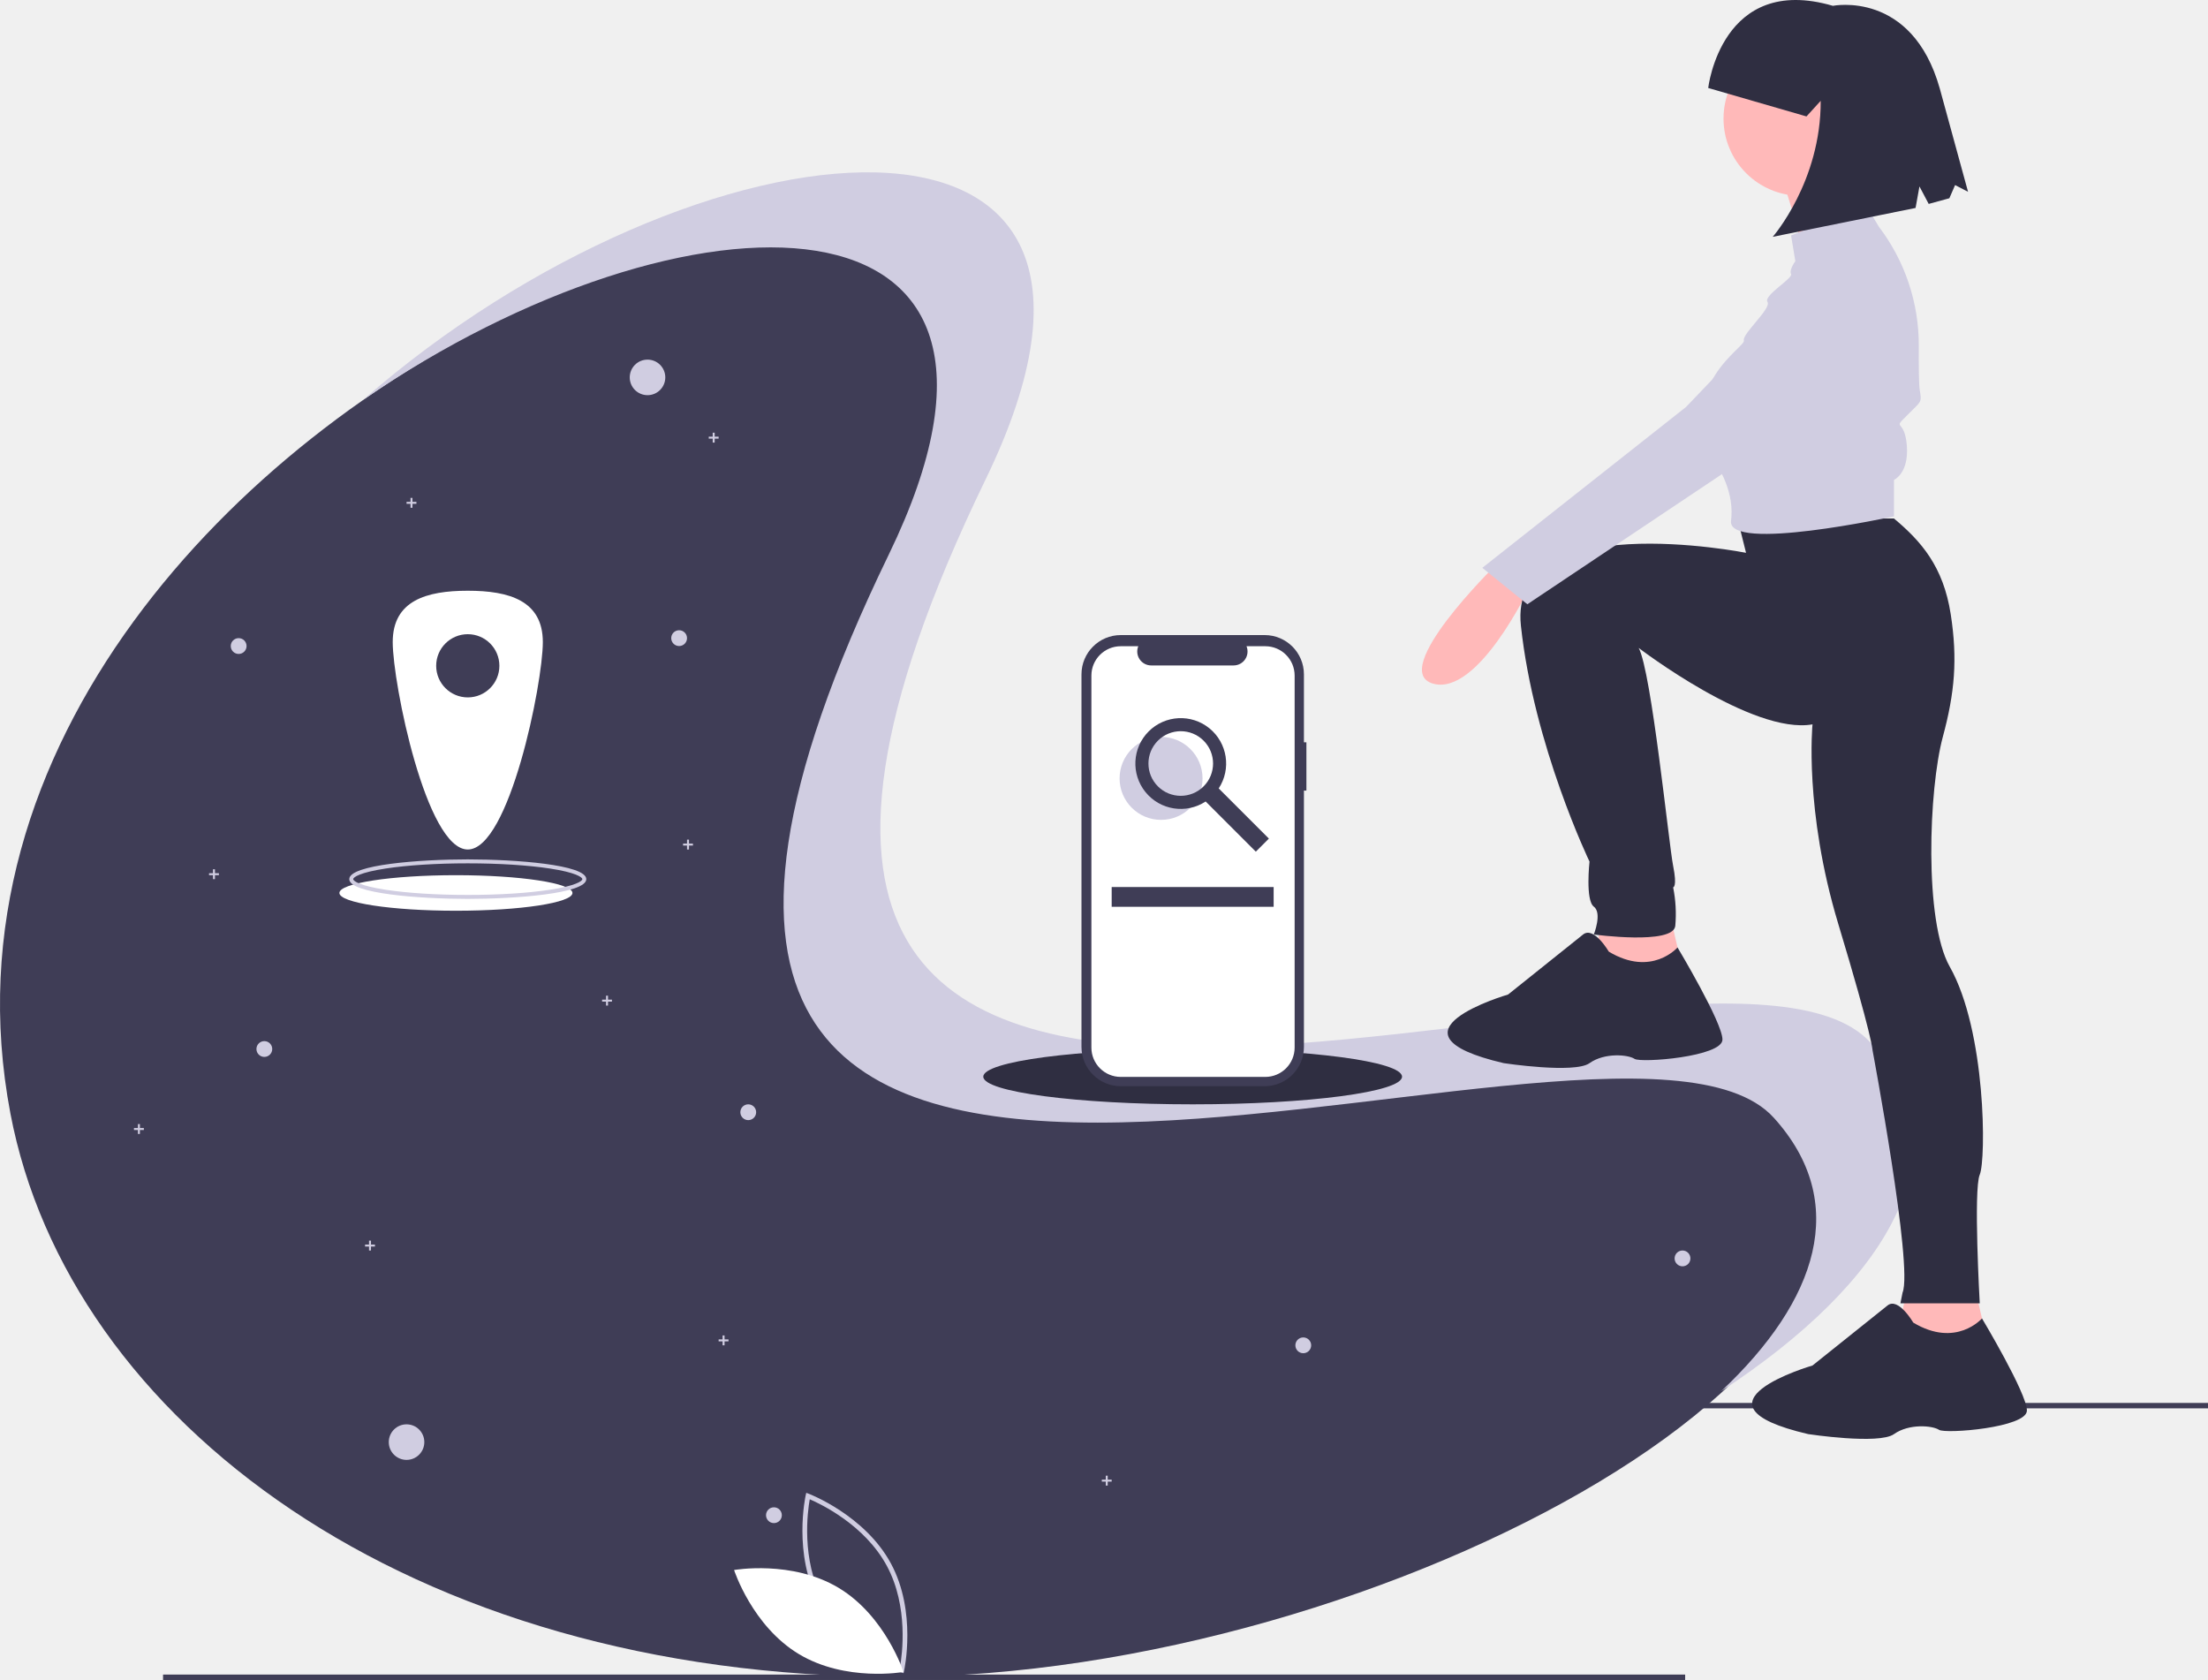
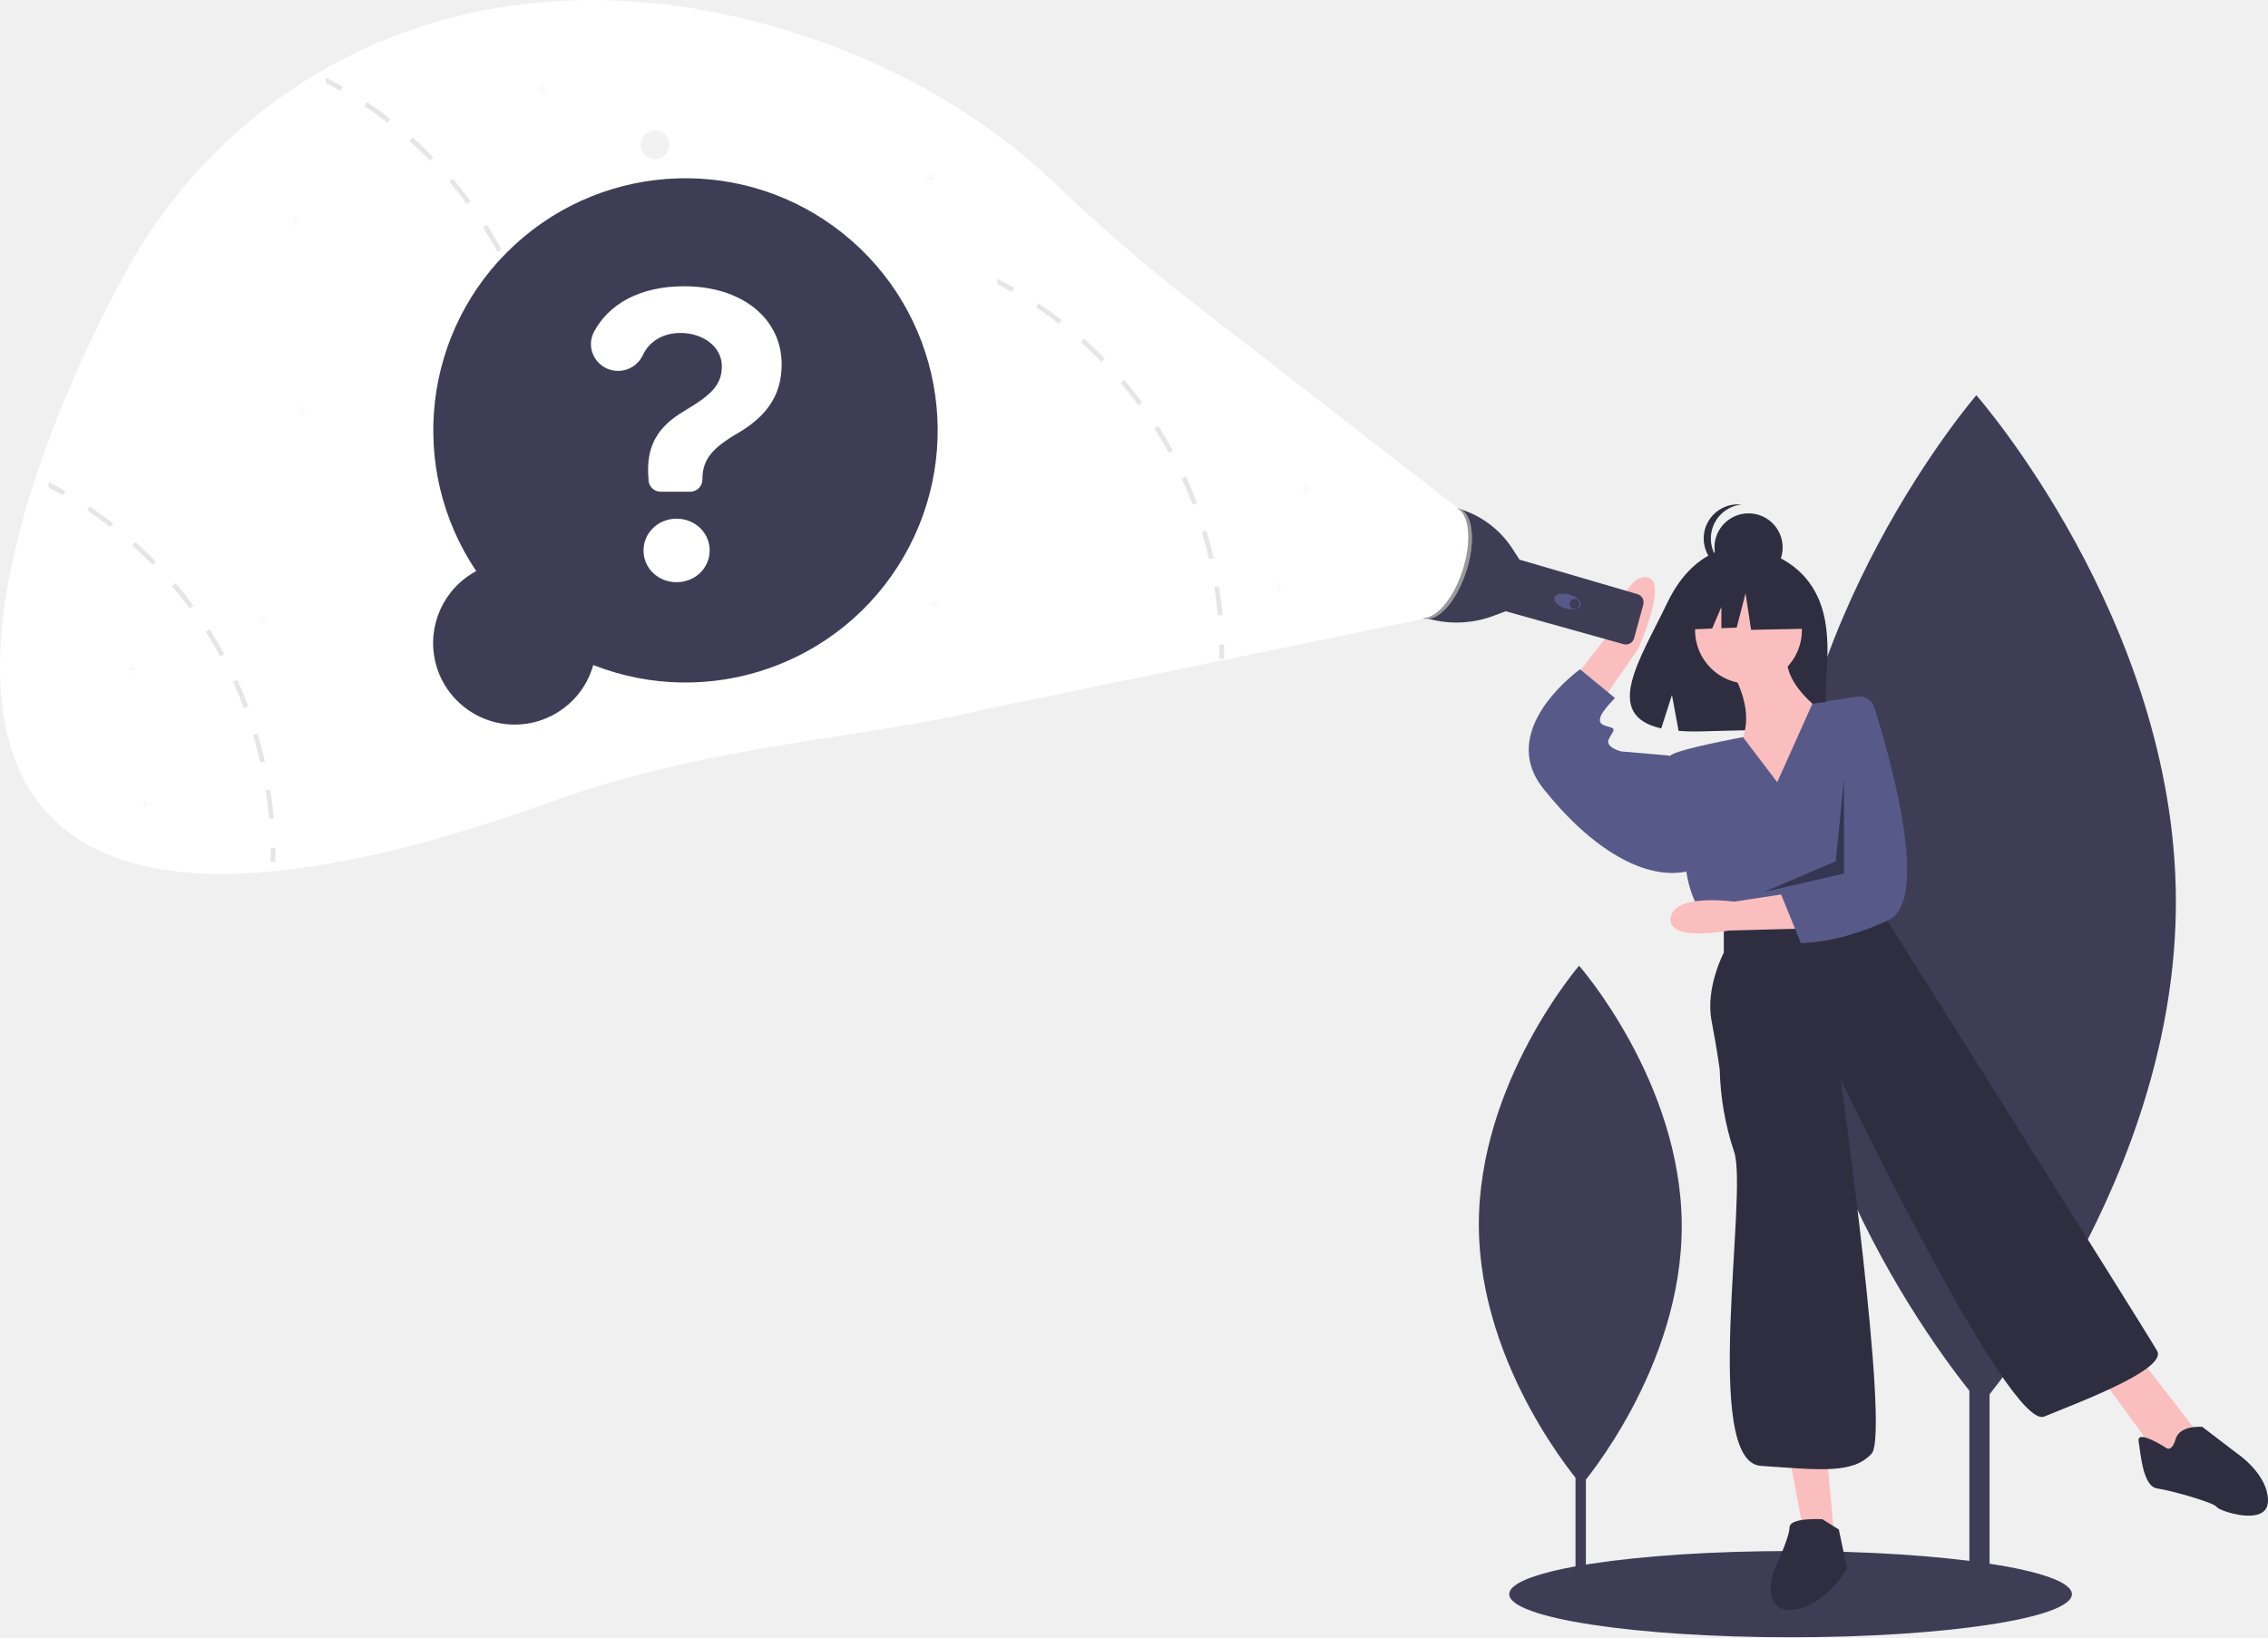
- <svg xmlns="http://www.w3.org/2000/svg" id="fc473563-838c-4b37-be93-34ef803eaab9" data-name="Layer 1" width="1132" height="861.221" viewBox="0 0 1132 861.221">
-   <rect x="351.647" y="719.19" width="780.353" height="2.782" fill="#3f3d56" />
-   <rect x="83.591" y="858.439" width="780.353" height="2.782" fill="#3f3d56" />
-   <path d="M946.773,590.177C1053.753,708.485,743.635,878.985,493.053,878.985S69.107,746.878,39.334,590.177C-32.856,210.23,654.411-31.262,493.053,301.369,257.855,786.217,862.524,497.007,946.773,590.177Z" transform="translate(-34 -19.38928)" fill="#3f3d56" />
-   <circle cx="331.97" cy="193.467" r="9.114" fill="#d0cde1" />
-   <circle cx="208.429" cy="739.276" r="9.114" fill="#d0cde1" />
-   <circle cx="348.173" cy="327.134" r="4.051" fill="#d0cde1" />
-   <circle cx="135.52" cy="537.762" r="4.051" fill="#d0cde1" />
-   <circle cx="668.165" cy="689.657" r="4.051" fill="#d0cde1" />
-   <circle cx="122.355" cy="331.185" r="4.051" fill="#d0cde1" />
-   <polygon points="368.425 223.846 366.4 223.846 366.4 221.82 365.387 221.82 365.387 223.846 363.362 223.846 363.362 224.858 365.387 224.858 365.387 226.884 366.4 226.884 366.4 224.858 368.425 224.858 368.425 223.846" fill="#d0cde1" />
-   <polygon points="213.492 257.263 211.467 257.263 211.467 255.237 210.454 255.237 210.454 257.263 208.429 257.263 208.429 258.275 210.454 258.275 210.454 260.3 211.467 260.3 211.467 258.275 213.492 258.275 213.492 257.263" fill="#d0cde1" />
-   <polygon points="112.229 447.638 110.204 447.638 110.204 445.612 109.191 445.612 109.191 447.638 107.166 447.638 107.166 448.65 109.191 448.65 109.191 450.676 110.204 450.676 110.204 448.65 112.229 448.65 112.229 447.638" fill="#d0cde1" />
-   <circle cx="396.779" cy="776.743" r="4.051" fill="#d0cde1" />
-   <circle cx="383.615" cy="570.166" r="4.051" fill="#d0cde1" />
-   <circle cx="862.59" cy="645.101" r="4.051" fill="#d0cde1" />
-   <polygon points="373.488 686.619 371.463 686.619 371.463 684.594 370.451 684.594 370.451 686.619 368.425 686.619 368.425 687.632 370.451 687.632 370.451 689.657 371.463 689.657 371.463 687.632 373.488 687.632 373.488 686.619" fill="#d0cde1" />
-   <polygon points="569.939 758.516 567.914 758.516 567.914 756.491 566.901 756.491 566.901 758.516 564.876 758.516 564.876 759.529 566.901 759.529 566.901 761.554 567.914 761.554 567.914 759.529 569.939 759.529 569.939 758.516" fill="#d0cde1" />
-   <polygon points="73.749 578.267 71.724 578.267 71.724 576.242 70.711 576.242 70.711 578.267 68.686 578.267 68.686 579.28 70.711 579.28 70.711 581.305 71.724 581.305 71.724 579.28 73.749 579.28 73.749 578.267" fill="#d0cde1" />
-   <polygon points="355.261 432.448 353.236 432.448 353.236 430.423 352.223 430.423 352.223 432.448 350.198 432.448 350.198 433.461 352.223 433.461 352.223 435.486 353.236 435.486 353.236 433.461 355.261 433.461 355.261 432.448" fill="#d0cde1" />
-   <polygon points="230.707 312.957 228.682 312.957 228.682 310.932 227.669 310.932 227.669 312.957 225.644 312.957 225.644 313.97 227.669 313.97 227.669 315.995 228.682 315.995 228.682 313.97 230.707 313.97 230.707 312.957" fill="#d0cde1" />
-   <polygon points="313.743 512.446 311.718 512.446 311.718 510.421 310.705 510.421 310.705 512.446 308.68 512.446 308.68 513.459 310.705 513.459 310.705 515.484 311.718 515.484 311.718 513.459 313.743 513.459 313.743 512.446" fill="#d0cde1" />
-   <polygon points="192.227 638.013 190.202 638.013 190.202 635.987 189.189 635.987 189.189 638.013 187.164 638.013 187.164 639.025 189.189 639.025 189.189 641.051 190.202 641.051 190.202 639.025 192.227 639.025 192.227 638.013" fill="#d0cde1" />
-   <ellipse cx="233.745" cy="457.764" rx="59.745" ry="9.114" fill="#ffffff" />
-   <path d="M273.821,480.191c-24.423,0-60.758-2.697-60.758-10.126s36.335-10.126,60.758-10.126,60.758,2.697,60.758,10.126S298.244,480.191,273.821,480.191Zm0-18.227c-15.909,0-30.859.943-42.094,2.658-13.162,2.007-16.639,4.438-16.639,5.443s3.477,3.435,16.639,5.443c11.235,1.715,26.184,2.658,42.094,2.658s30.859-.943,42.093-2.658c13.162-2.007,16.639-4.438,16.639-5.443s-3.477-3.435-16.639-5.443C304.679,462.907,289.73,461.964,273.821,461.964Z" transform="translate(-34 -19.38928)" fill="#d0cde1" />
-   <path d="M273.821,322.22c-21.252,0-38.48,5.077-38.48,26.328s17.228,106.326,38.48,106.326,38.48-85.075,38.48-106.326S295.073,322.22,273.821,322.22Zm0,54.682A16.202,16.202,0,1,1,290.023,360.7,16.202,16.202,0,0,1,273.821,376.903Z" transform="translate(-34 -19.38928)" fill="#ffffff" />
-   <path d="M993.033,553.93c-84.249-93.17-688.917,196.04-453.719-288.808C644.153,49,390.743,75.25,220.159,224.367,385.347,110.941,584.739,107.672,489.694,303.602,254.496,788.45,859.164,499.24,943.413,592.41c39.202,43.353,22.393,93.713-26.967,140.125C1001.286,676.929,1043.411,609.644,993.033,553.93Z" transform="translate(-34 -19.38928)" fill="#d0cde1" />
-   <path d="M497.218,877.134l-1.303-.488c-.286-.108-28.779-11.024-42.126-35.777-13.348-24.754-6.812-54.557-6.744-54.855l.308-1.357,1.302.488c.286.108,28.778,11.024,42.126,35.777,13.348,24.754,6.812,54.557,6.744,54.855Zm-41.291-37.417c11.284,20.928,33.8,31.656,39.505,34.105,1.085-6.114,4.486-30.84-6.788-51.748-11.273-20.906-33.798-31.65-39.505-34.105C448.053,794.087,444.653,818.81,455.927,839.717Z" transform="translate(-34 -19.38928)" fill="#d0cde1" />
-   <path d="M463.99,833.4c23.986,14.431,33.224,43.095,33.224,43.095s-29.652,5.267-53.638-9.164-33.224-43.095-33.224-43.095S440.003,818.969,463.99,833.4Z" transform="translate(-34 -19.38928)" fill="#ffffff" />
-   <path d="M800.551,309.375s-54.962,53.862-31.878,60.458S818.139,320.367,818.139,320.367Z" transform="translate(-34 -19.38928)" fill="#ffb9b9" />
-   <polygon points="821.513 471.359 814.917 502.137 864.383 504.336 856.688 471.359 821.513 471.359" fill="#ffb9b9" />
-   <polygon points="977.604 661.526 971.009 692.305 1020.474 694.503 1012.779 661.526 977.604 661.526" fill="#ffb9b9" />
-   <path d="M924.765,285.192l4.397,17.588S807.147,278.596,813.742,340.153s35.175,120.916,35.175,120.916-2.198,19.786,2.198,23.084,0,14.29,0,14.29,40.672,5.496,41.771-4.397a68.943,68.943,0,0,0-1.099-19.786s2.198,0,0-10.992S880.708,363.625,874.113,351.533c0,0,58.346,44.681,89.125,39.185,0,0-4.397,43.969,13.191,102.229s17.588,64.855,17.588,64.855,20.885,111.023,15.389,124.213l-1.099,5.496H1048.978s-3.298-58.259,0-65.954,3.298-73.649-15.389-106.626c-13.233-23.353-10.769-91.066-3.53-117.83,6.079-22.476,7.614-39.774,4.051-62.783-3.811-24.606-15.19-37.467-29.101-49.127Z" transform="translate(-34 -19.38928)" fill="#2f2e41" />
-   <circle cx="923.192" cy="60.795" r="39.572" fill="#ffb9b9" />
-   <path d="M946.749,108.215s12.092,35.175,10.992,41.771,35.175-13.191,35.175-13.191-14.29-35.175-9.893-45.069Z" transform="translate(-34 -19.38928)" fill="#ffb9b9" />
-   <path d="M990.719,124.703,952.245,140.093l2.198,13.191s-3.298,4.397-2.198,6.595-14.29,10.992-12.092,14.29-13.191,16.489-12.092,19.786S892.887,217.039,912.673,255.512c0,0,10.259,13.336,8.973,29.107q-.068.831-.179,1.671c-2.198,16.488,83.542-2.198,83.542-2.198v-18.687s7.695-3.298,6.595-17.588-7.695-7.695,0-15.389,7.695-6.595,6.595-13.191c-.439-2.634-.527-12.104-.475-22.53A100.024,100.024,0,0,0,997.314,135.696l0,0Z" transform="translate(-34 -19.38928)" fill="#d0cde1" />
-   <path d="M969.833,153.283,898.383,228.031l-104.427,82.443,23.084,18.687,192.366-128.61S1025.894,130.2,969.833,153.283Z" transform="translate(-34 -19.38928)" fill="#d0cde1" />
-   <path d="M858.811,507.237s-7.695-13.191-13.191-8.794l-38.473,30.779s-68.152,19.786-2.198,35.175c0,0,36.275,5.496,43.969,0s19.786-4.397,23.084-2.198,45.069-1.099,45.069-9.893-23.038-47.227-23.038-47.227S880.795,520.428,858.811,507.237Z" transform="translate(-34 -19.38928)" fill="#2f2e41" />
-   <path d="M1014.902,697.404s-7.695-13.191-13.191-8.794L963.238,719.389s-68.152,19.786-2.198,35.175c0,0,36.275,5.496,43.969,0s19.786-4.397,23.084-2.198,45.069-1.099,45.069-9.893-23.038-47.227-23.038-47.227S1036.886,710.595,1014.902,697.404Z" transform="translate(-34 -19.38928)" fill="#2f2e41" />
-   <path d="M909.768,64.491s6.691-58.816,63.917-42.116c0,0,40.484-8.234,54.783,42.328l14.513,53.011-6.643-3.452-2.936,6.759-10.602,2.903-4.733-8.961-1.994,11.031L942.853,140.795S967.615,112.503,967.439,71.066L960.146,79.076Z" transform="translate(-34 -19.38928)" fill="#2f2e41" />
-   <ellipse cx="611.457" cy="551.939" rx="107.339" ry="14.177" fill="#2f2e41" />
-   <path d="M703.771,399.907H702.5V365.097a20.147,20.147,0,0,0-20.147-20.147h-73.751a20.147,20.147,0,0,0-20.147,20.147v190.973a20.147,20.147,0,0,0,20.147,20.147h73.751A20.147,20.147,0,0,0,702.5,556.07V424.686h1.271Z" transform="translate(-34 -19.38928)" fill="#3f3d56" />
-   <path d="M682.689,350.668h-9.627a7.148,7.148,0,0,1-6.618,9.848H624.193a7.148,7.148,0,0,1-6.618-9.848h-8.992a15.046,15.046,0,0,0-15.046,15.046V556.406a15.046,15.046,0,0,0,15.046,15.046H682.689a15.046,15.046,0,0,0,15.046-15.046V365.713A15.046,15.046,0,0,0,682.689,350.668Z" transform="translate(-34 -19.38928)" fill="#ffffff" />
-   <circle cx="595.255" cy="399.031" r="21.265" fill="#d0cde1" />
-   <path d="M684.532,449.282l-25.722-25.722a23.271,23.271,0,1,0-6.694,6.694L677.838,455.976Zm-56.896-26.775a16.566,16.566,0,1,1,23.428,0A16.566,16.566,0,0,1,627.635,422.507Z" transform="translate(-34 -19.38928)" fill="#3f3d56" />
-   <rect x="569.939" y="454.726" width="83.036" height="10.126" fill="#3f3d56" />
+ <svg xmlns="http://www.w3.org/2000/svg" id="b7da5827-4560-4d63-9360-f6e9beb837fe" data-name="Layer 1" width="1104.469" height="797.515" viewBox="0 0 1104.469 797.515">
+   <rect x="959.049" y="388.464" width="9.832" height="388.345" fill="#3f3d56" />
+   <path d="M1107.38,489.196c.626,135.795-94.913,246.321-94.913,246.321s-96.553-109.641-97.179-245.435,94.913-246.321,94.913-246.321S1106.754,353.401,1107.38,489.196Z" transform="translate(-47.76569 -51.24247)" fill="#3f3d56" />
+   <rect x="767.244" y="571.186" width="5.057" height="199.735" fill="#3f3d56" />
+   <path d="M866.733,647.882c.322,69.842-48.816,126.689-48.816,126.689s-49.66-56.391-49.982-126.233,48.816-126.689,48.816-126.689S866.411,578.04,866.733,647.882Z" transform="translate(-47.76569 -51.24247)" fill="#3f3d56" />
+   <ellipse cx="871.969" cy="776.515" rx="137" ry="21" fill="#3f3d56" />
+   <path d="M931.034,338.324c-11.607-19.612-34.57-20.526-34.57-20.526s-22.376-2.861-36.731,27.008c-13.379,27.841-31.845,54.722-2.973,61.239l5.215-16.232,3.23,17.44a112.967,112.967,0,0,0,12.353.211c30.92-.998,60.366.292,59.418-10.803C935.715,381.911,942.202,357.194,931.034,338.324Z" transform="translate(-47.76569 -51.24247)" fill="#2f2e41" />
+   <path d="M889.234,375.258s15,21,6,38,21,35,21,35l22-48s-26-17-19-33Z" transform="translate(-47.76569 -51.24247)" fill="#fbbebe" />
+   <circle cx="851.469" cy="307.015" r="26" fill="#fbbebe" />
+   <path d="M809.255,388.313l21.728-28.034s7.651-29.385,18.731-27.895-4.377,35.24-4.377,35.24l-21.589,31.031Z" transform="translate(-47.76569 -51.24247)" fill="#fbbebe" />
+   <polygon points="871.469 710.015 878.469 747.015 893.469 751.015 889.469 707.015 871.469 710.015" fill="#fbbebe" />
+   <polygon points="1022.469 670.015 1049.469 707.015 1060.469 712.015 1069.469 697.015 1042.469 662.015 1022.469 670.015" fill="#fbbebe" />
+   <path d="M913.234,432.258l-16.681-21.959s-32.319,5.959-35.319,8.959,8,58,8,58,2,15,11,23l9,6,74-15,2.782-32.926a86.41,86.41,0,0,0-22.782-66.074l0,0-12.876,1.76Z" transform="translate(-47.76569 -51.24247)" fill="#575a89" />
+   <path d="M865.234,421.258l-5-2-23-2s-8-2-6-6,4-5,0-6-5-2-4-5,7-9,7-9l-17-14s-.92.651-2.407,1.855c-8.44,6.834-35.147,31.489-15.593,56.145,23,29,50,46,72,40Z" transform="translate(-47.76569 -51.24247)" fill="#575a89" />
+   <path d="M887.234,501.258v14s-9,17-6,33,4,24,4,24a136.533,136.533,0,0,0,7,40c7,20-16,151,13,153s45,4,54-6-15-182-15-182,82,171,99,164,60-23,55-32-131-209-131-209l-4-9Z" transform="translate(-47.76569 -51.24247)" fill="#2f2e41" />
+   <path d="M935.234,791.258s-16-1-16,4-8,22-8,22-6,20,10,18,26-20,26-20l-4-19Z" transform="translate(-47.76569 -51.24247)" fill="#2f2e41" />
+   <path d="M1102.234,756.258s-14-9-13-3,2,22,9,23,28,7,29,9,25,10,25-3-15-23-15-23l-17-13s-11-1-13,6S1102.234,756.258,1102.234,756.258Z" transform="translate(-47.76569 -51.24247)" fill="#2f2e41" />
+   <circle cx="851.508" cy="266.654" r="16.604" fill="#2f2e41" />
+   <path d="M880.922,313.528a16.604,16.604,0,0,1,14.856-16.51,16.772,16.772,0,0,0-1.748-.093,16.604,16.604,0,1,0,0,33.208,16.772,16.772,0,0,0,1.748-.093A16.604,16.604,0,0,1,880.922,313.528Z" transform="translate(-47.76569 -51.24247)" fill="#2f2e41" />
+   <polygon points="878.136 285.191 855.45 273.307 824.12 278.169 817.638 306.797 833.774 306.176 838.282 295.659 838.282 306.003 845.727 305.717 850.048 288.972 852.749 306.797 879.217 306.257 878.136 285.191" fill="#2f2e41" />
+   <path d="M924.544,503.574l-34.987.946s-29.854,5.809-28.179-6.241,30.799-7.835,30.799-7.835l31.88-4.863Z" transform="translate(-47.76569 -51.24247)" fill="#fbbebe" />
+   <path d="M952.226,390.562a7.467,7.467,0,0,1,8.236,5.128c6.849,21.584,27.951,93.813,6.985,103.723-24.694,11.672-42.714,11.158-42.714,11.158l-9.645-23.748,8.781-8.24,9.374-60.275,4.492-25.55Z" transform="translate(-47.76569 -51.24247)" fill="#575a89" />
+   <polygon points="897.969 379.515 893.969 419.515 858.969 434.515 897.969 425.515 897.969 379.515" opacity="0.4" />
+   <path d="M756.98,298.705h0a46.84,46.84,0,0,1,27.352,19.87l3.271,5.066.165.21L845.153,340.641a4.183,4.183,0,0,1,2.861,5.115l-4.455,16.335a4.183,4.183,0,0,1-5.161,2.928l-57.4-16.044-.001.002-5.765,2.179a51.515,51.515,0,0,1-33.122,1.126h0Z" transform="translate(-47.76569 -51.24247)" fill="#3f3d56" />
+   <ellipse cx="811.107" cy="344.233" rx="3.504" ry="6.57" transform="translate(205.1751 974.7836) rotate(-73.69006)" fill="#575a89" />
+   <circle cx="766.716" cy="294.14" r="2.409" fill="#3f3d56" />
+   <ellipse cx="749.694" cy="325.728" rx="28.09" ry="12.703" transform="translate(160.8404 887.1541) rotate(-72.0342)" fill="#ffffff" />
+   <path d="M759.994,329.124c4.611-14.22,3.357-27.472-2.711-30.355a5.891,5.891,0,0,1,1.076.238c6.673,2.164,8.204,15.881,3.419,30.639s-14.074,24.967-20.748,22.803a5.863,5.863,0,0,1-.708-.284C746.886,353,755.461,343.104,759.994,329.124Z" transform="translate(-47.76569 -51.24247)" opacity="0.4" />
+   <path d="M757.734,298.758,627.497,197.732a861.922,861.922,0,0,1-66.215-57.386C524.156,104.959,473.758,76.666,415.08,61.602,272.519,25.005,159.582,89.897,108.214,185.181c-78.495,145.604-138.65,381.879,209.394,256.11,76.117-27.506,153.165-30.429,211.586-44.918l211.54-43.616Z" transform="translate(-47.76569 -51.24247)" fill="#ffffff" />
+   <circle cx="318.969" cy="70.515" r="7" fill="#f2f2f2" />
+   <polygon points="454.949 86.695 453.127 86.695 453.127 84.873 452.771 84.873 452.771 86.695 450.949 86.695 450.949 87.051 452.771 87.051 452.771 88.873 453.127 88.873 453.127 87.051 454.949 87.051 454.949 86.695" fill="#f2f2f2" />
+   <polygon points="637.949 238.695 636.127 238.695 636.127 236.873 635.771 236.873 635.771 238.695 633.949 238.695 633.949 239.051 635.771 239.051 635.771 240.873 636.127 240.873 636.127 239.051 637.949 239.051 637.949 238.695" fill="#f2f2f2" />
+   <polygon points="624.949 285.695 623.127 285.695 623.127 283.873 622.771 283.873 622.771 285.695 620.949 285.695 620.949 286.051 622.771 286.051 622.771 287.873 623.127 287.873 623.127 286.051 624.949 286.051 624.949 285.695" fill="#f2f2f2" />
+   <polygon points="65.949 325.695 64.127 325.695 64.127 323.873 63.771 323.873 63.771 325.695 61.949 325.695 61.949 326.051 63.771 326.051 63.771 327.873 64.127 327.873 64.127 326.051 65.949 326.051 65.949 325.695" fill="#f2f2f2" />
+   <polygon points="145.949 107.695 144.127 107.695 144.127 105.873 143.771 105.873 143.771 107.695 141.949 107.695 141.949 108.051 143.771 108.051 143.771 109.873 144.127 109.873 144.127 108.051 145.949 108.051 145.949 107.695" fill="#f2f2f2" />
+   <polygon points="456.949 293.695 455.127 293.695 455.127 291.873 454.771 291.873 454.771 293.695 452.949 293.695 452.949 294.051 454.771 294.051 454.771 295.873 455.127 295.873 455.127 294.051 456.949 294.051 456.949 293.695" fill="#f2f2f2" />
+   <polygon points="265.949 43.695 264.127 43.695 264.127 41.873 263.771 41.873 263.771 43.695 261.949 43.695 261.949 44.051 263.771 44.051 263.771 45.873 264.127 45.873 264.127 44.051 265.949 44.051 265.949 43.695" fill="#f2f2f2" />
+   <path d="M314.415,238.915l-2.27.35c.71,4.54,1.27,9.18,1.68,13.77l2.29-.2C315.705,248.185,315.135,243.505,314.415,238.915Z" transform="translate(-47.76569 -51.24247)" fill="#e6e6e6" />
+   <path d="M308.205,211.575l-2.2.67c1.33,4.4,2.52,8.91,3.53,13.4l2.25-.51C310.755,220.595,309.545,216.035,308.205,211.575Z" transform="translate(-47.76569 -51.24247)" fill="#e6e6e6" />
+   <path d="M298.295,185.355l-2.09.96c1.92,4.19,3.72,8.49,5.35,12.79l2.15-.81C302.055,193.945,300.245,189.585,298.295,185.355Z" transform="translate(-47.76569 -51.24247)" fill="#e6e6e6" />
+   <path d="M284.895,160.775l-1.94,1.23c2.47,3.88,4.84,7.9,7.04,11.93l2.02-1.1C289.795,168.755,287.395,164.695,284.895,160.775Z" transform="translate(-47.76569 -51.24247)" fill="#e6e6e6" />
+   <path d="M268.235,138.245l-1.75,1.49c2.98,3.5,5.88,7.16,8.62,10.86l1.84-1.37C274.185,145.485,271.255,141.785,268.235,138.245Z" transform="translate(-47.76569 -51.24247)" fill="#e6e6e6" />
+   <path d="M248.655,118.185l-1.53,1.71c3.44,3.07,6.81,6.3,10.02,9.59l1.65-1.61C255.545,124.545,252.135,121.285,248.655,118.185Z" transform="translate(-47.76569 -51.24247)" fill="#e6e6e6" />
+   <path d="M226.535,100.965l-1.29,1.9c3.82,2.57,7.6,5.31,11.23,8.14l1.42-1.81C234.215,106.335,230.395,103.565,226.535,100.965Z" transform="translate(-47.76569 -51.24247)" fill="#e6e6e6" />
+   <path d="M206.405,89.005v2.6c2.39,1.25,4.76,2.56,7.08,3.9l1.15-1.99Q210.585,91.175,206.405,89.005Z" transform="translate(-47.76569 -51.24247)" fill="#e6e6e6" />
+   <path d="M314.57,267.221l2.299-.042c.042,2.321.045,4.655.009,6.936l-2.298-.036C314.614,271.824,314.611,269.516,314.57,267.221Z" transform="translate(-47.76569 -51.24247)" fill="#e6e6e6" />
+   <path d="M179.415,435.915l-2.27.35c.71,4.54,1.27,9.18,1.68,13.77l2.29-.2C180.705,445.185,180.135,440.505,179.415,435.915Z" transform="translate(-47.76569 -51.24247)" fill="#e6e6e6" />
+   <path d="M173.205,408.575l-2.2.67c1.33,4.4,2.52,8.91,3.53,13.4l2.25-.51C175.755,417.595,174.545,413.035,173.205,408.575Z" transform="translate(-47.76569 -51.24247)" fill="#e6e6e6" />
+   <path d="M163.295,382.355l-2.09.96c1.92,4.19,3.72,8.49,5.35,12.79l2.15-.81C167.055,390.945,165.245,386.585,163.295,382.355Z" transform="translate(-47.76569 -51.24247)" fill="#e6e6e6" />
+   <path d="M149.895,357.775l-1.94,1.23c2.47,3.88,4.84,7.9,7.04,11.93l2.02-1.1C154.795,365.755,152.395,361.695,149.895,357.775Z" transform="translate(-47.76569 -51.24247)" fill="#e6e6e6" />
+   <path d="M133.235,335.245l-1.75,1.49c2.98,3.5,5.88,7.16,8.62,10.86l1.84-1.37C139.185,342.485,136.255,338.785,133.235,335.245Z" transform="translate(-47.76569 -51.24247)" fill="#e6e6e6" />
+   <path d="M113.655,315.185l-1.53,1.71c3.44,3.07,6.81,6.3,10.02,9.59l1.65-1.61C120.545,321.545,117.135,318.285,113.655,315.185Z" transform="translate(-47.76569 -51.24247)" fill="#e6e6e6" />
+   <path d="M91.535,297.965l-1.29,1.9c3.82,2.57,7.6,5.31,11.23,8.14l1.42-1.81C99.215,303.335,95.395,300.565,91.535,297.965Z" transform="translate(-47.76569 -51.24247)" fill="#e6e6e6" />
+   <path d="M71.405,286.005v2.6c2.39,1.25,4.76,2.56,7.08,3.9l1.15-1.99Q75.585,288.175,71.405,286.005Z" transform="translate(-47.76569 -51.24247)" fill="#e6e6e6" />
+   <path d="M179.57,464.221l2.299-.042c.042,2.321.045,4.655.009,6.936l-2.298-.036C179.614,468.824,179.611,466.516,179.57,464.221Z" transform="translate(-47.76569 -51.24247)" fill="#e6e6e6" />
+   <path d="M641.415,336.915l-2.27.35c.71,4.54,1.27,9.18,1.68,13.77l2.29-.2C642.705,346.185,642.135,341.505,641.415,336.915Z" transform="translate(-47.76569 -51.24247)" fill="#e6e6e6" />
+   <path d="M635.205,309.575l-2.2.67c1.33,4.4,2.52,8.91,3.53,13.4l2.25-.51C637.755,318.595,636.545,314.035,635.205,309.575Z" transform="translate(-47.76569 -51.24247)" fill="#e6e6e6" />
+   <path d="M625.295,283.355l-2.09.96c1.92,4.19,3.72,8.49,5.35,12.79l2.15-.81C629.055,291.945,627.245,287.585,625.295,283.355Z" transform="translate(-47.76569 -51.24247)" fill="#e6e6e6" />
+   <path d="M611.895,258.775l-1.94,1.23c2.47,3.88,4.84,7.9,7.04,11.93l2.02-1.1C616.795,266.755,614.395,262.695,611.895,258.775Z" transform="translate(-47.76569 -51.24247)" fill="#e6e6e6" />
+   <path d="M595.235,236.245l-1.75,1.49c2.98,3.5,5.88,7.16,8.62,10.86l1.84-1.37C601.185,243.485,598.255,239.785,595.235,236.245Z" transform="translate(-47.76569 -51.24247)" fill="#e6e6e6" />
+   <path d="M575.655,216.185l-1.53,1.71c3.44,3.07,6.81,6.3,10.02,9.59l1.65-1.61C582.545,222.545,579.135,219.285,575.655,216.185Z" transform="translate(-47.76569 -51.24247)" fill="#e6e6e6" />
+   <path d="M553.535,198.965l-1.29,1.9c3.82,2.57,7.6,5.31,11.23,8.14l1.42-1.81C561.215,204.335,557.395,201.565,553.535,198.965Z" transform="translate(-47.76569 -51.24247)" fill="#e6e6e6" />
+   <path d="M533.405,187.005v2.6c2.39,1.25,4.76,2.56,7.08,3.9l1.15-1.99Q537.585,189.175,533.405,187.005Z" transform="translate(-47.76569 -51.24247)" fill="#e6e6e6" />
+   <path d="M641.57,365.221l2.299-.042c.042,2.321.045,4.655.009,6.936l-2.298-.036C641.614,369.824,641.611,367.516,641.57,365.221Z" transform="translate(-47.76569 -51.24247)" fill="#e6e6e6" />
+   <polygon points="149.295 199.895 147.6 199.895 147.6 198.199 147.269 198.199 147.269 199.895 145.573 199.895 145.573 200.225 147.269 200.225 147.269 201.921 147.6 201.921 147.6 200.225 149.295 200.225 149.295 199.895" fill="#f2f2f2" />
+   <polygon points="129.754 302.252 128.059 302.252 128.059 300.556 127.728 300.556 127.728 302.252 126.032 302.252 126.032 302.583 127.728 302.583 127.728 304.278 128.059 304.278 128.059 302.583 129.754 302.583 129.754 302.252" fill="#f2f2f2" />
+   <polygon points="72.417 391.959 70.721 391.959 70.721 390.264 70.39 390.264 70.39 391.959 68.695 391.959 68.695 392.29 70.39 392.29 70.39 393.986 70.721 393.986 70.721 392.29 72.417 392.29 72.417 391.959" fill="#f2f2f2" />
+   <path d="M279.684,329.425a122.811,122.811,0,1,1,56.982,45.751,39.726,39.726,0,1,1-56.982-45.751Z" transform="translate(-47.76569 -51.24247)" fill="#3f3d56" />
+   <path d="M380.894,190.679c28.154,0,47.524,15.616,47.524,38.064,0,14.865-7.207,25.151-21.097,33.334-13.063,7.583-17.493,13.139-17.493,22.748h0a5.931,5.931,0,0,1-5.931,5.931H369.504a5.931,5.931,0,0,1-5.928-5.724l-.026-.732c-1.276-15.466,4.129-25.076,17.718-33.034,12.688-7.583,18.019-12.388,18.019-21.697s-9.009-16.142-20.196-16.142c-8.503,0-15.231,4.139-18.318,10.896a13.252,13.252,0,0,1-12.112,7.573h0c-9.752,0-16.194-10.371-11.634-18.99C344.243,199.271,359.465,190.679,380.894,190.679ZM361.148,319.362c0-8.634,7.207-15.466,16.067-15.466,8.934,0,16.142,6.757,16.142,15.466s-7.207,15.466-16.142,15.466-16.067-6.757-16.067-15.466Z" transform="translate(-47.76569 -51.24247)" fill="#ffffff" />
</svg>
